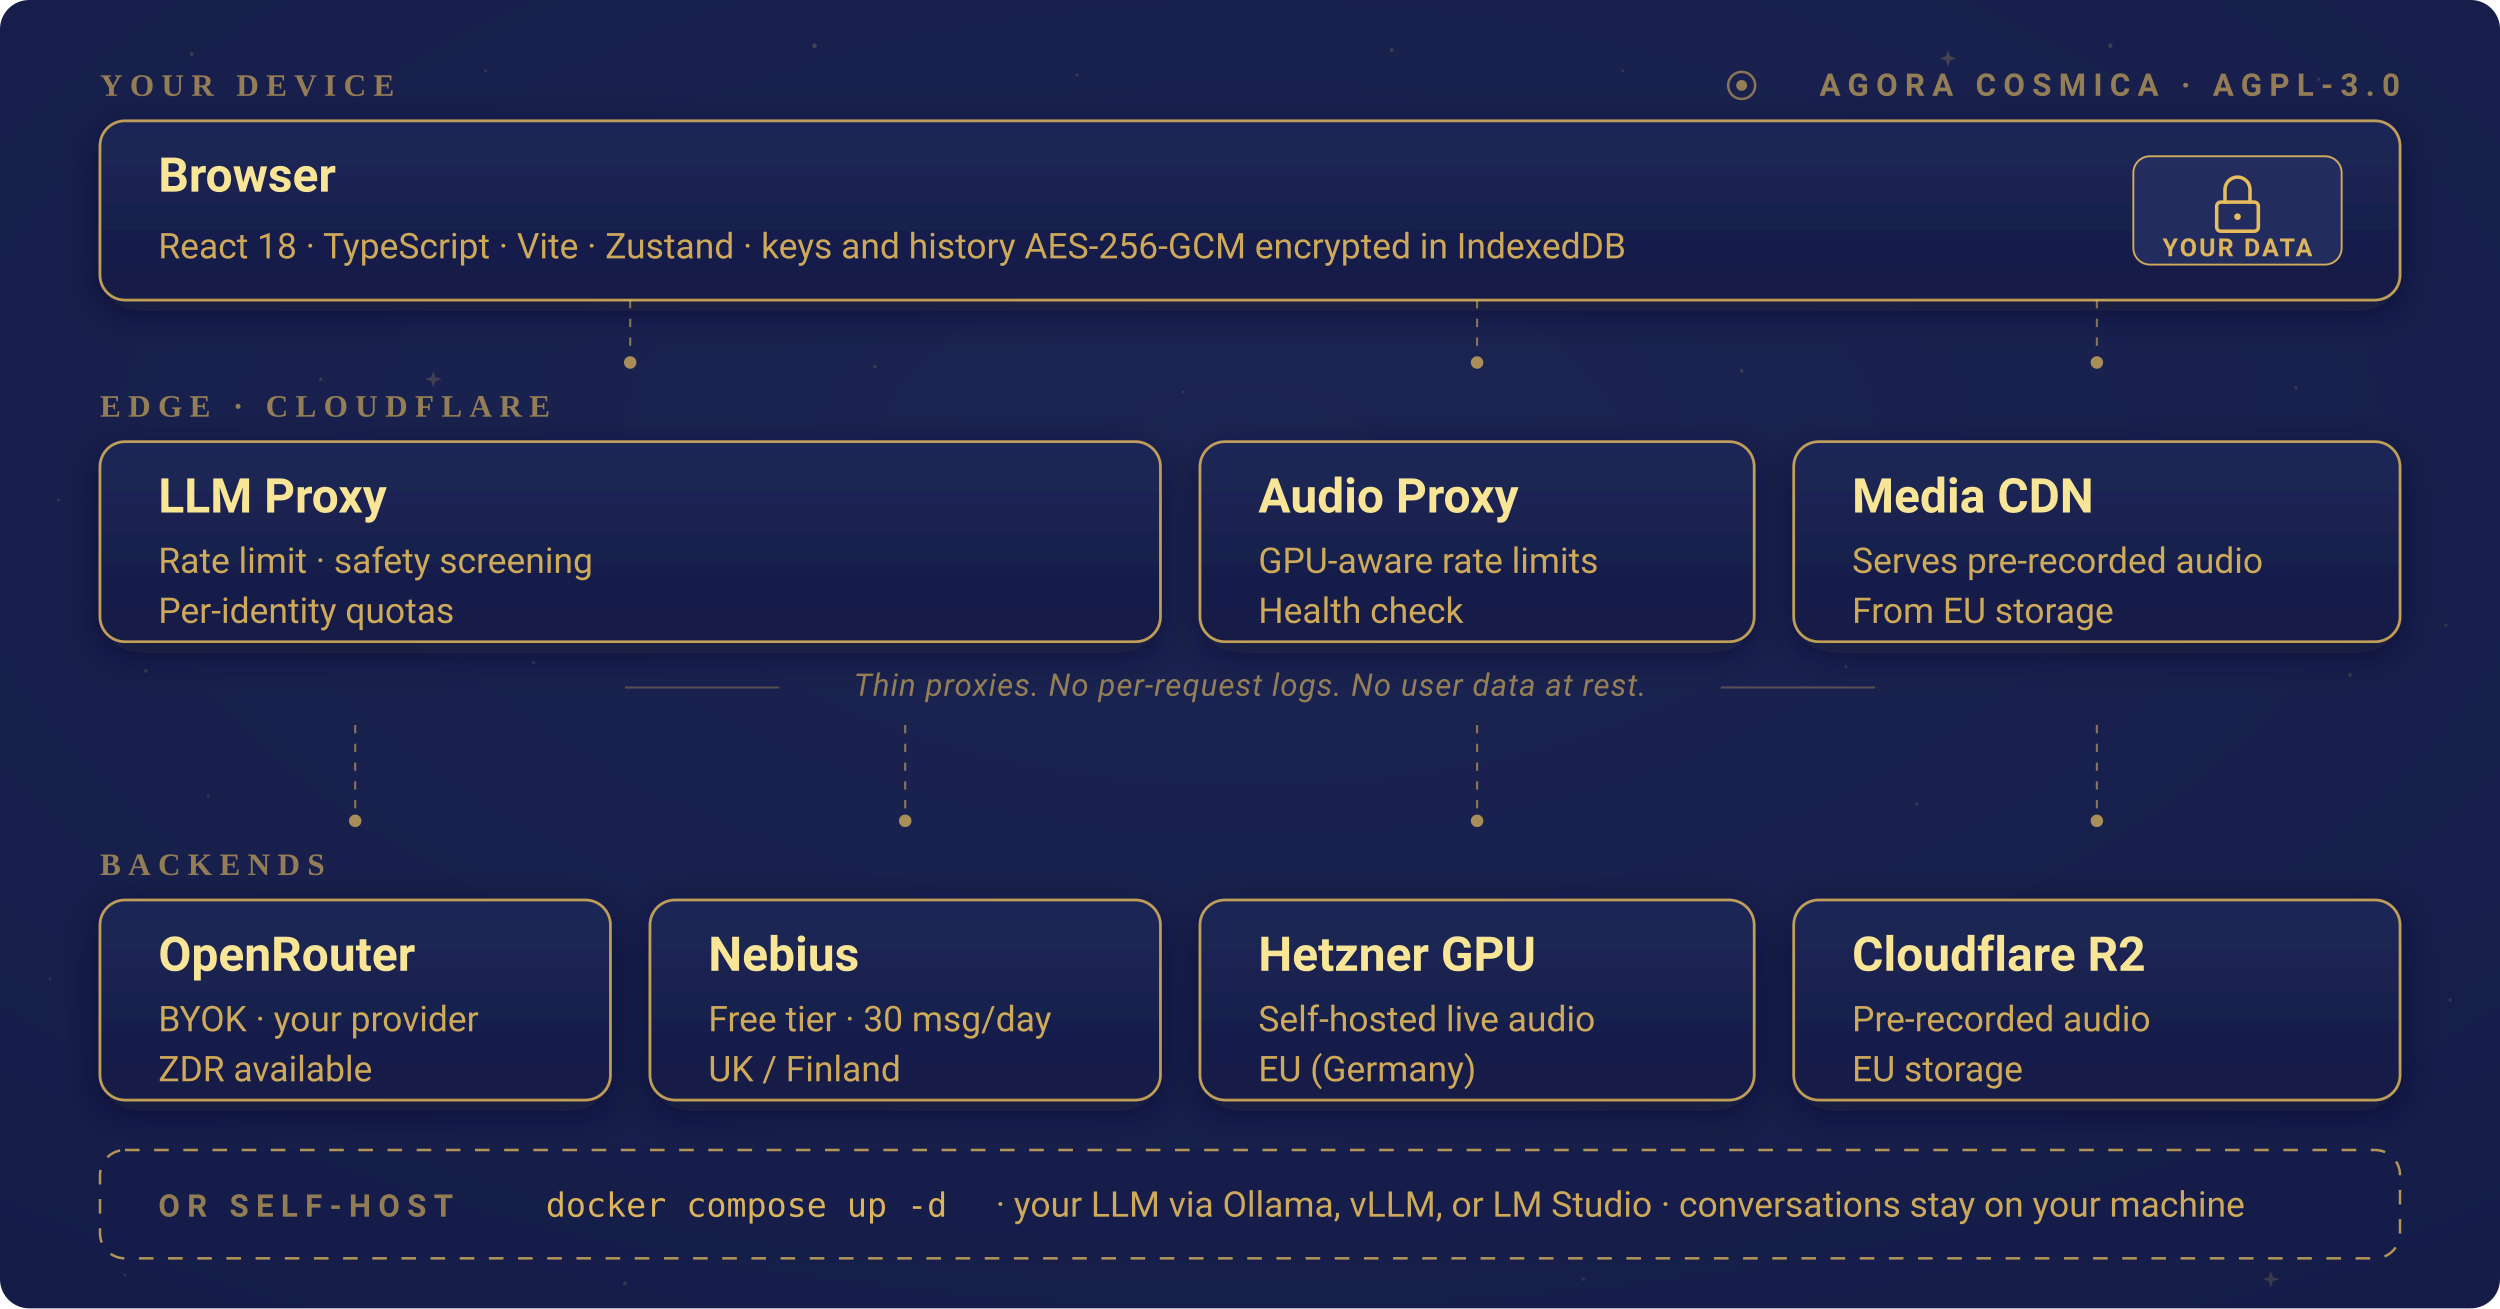
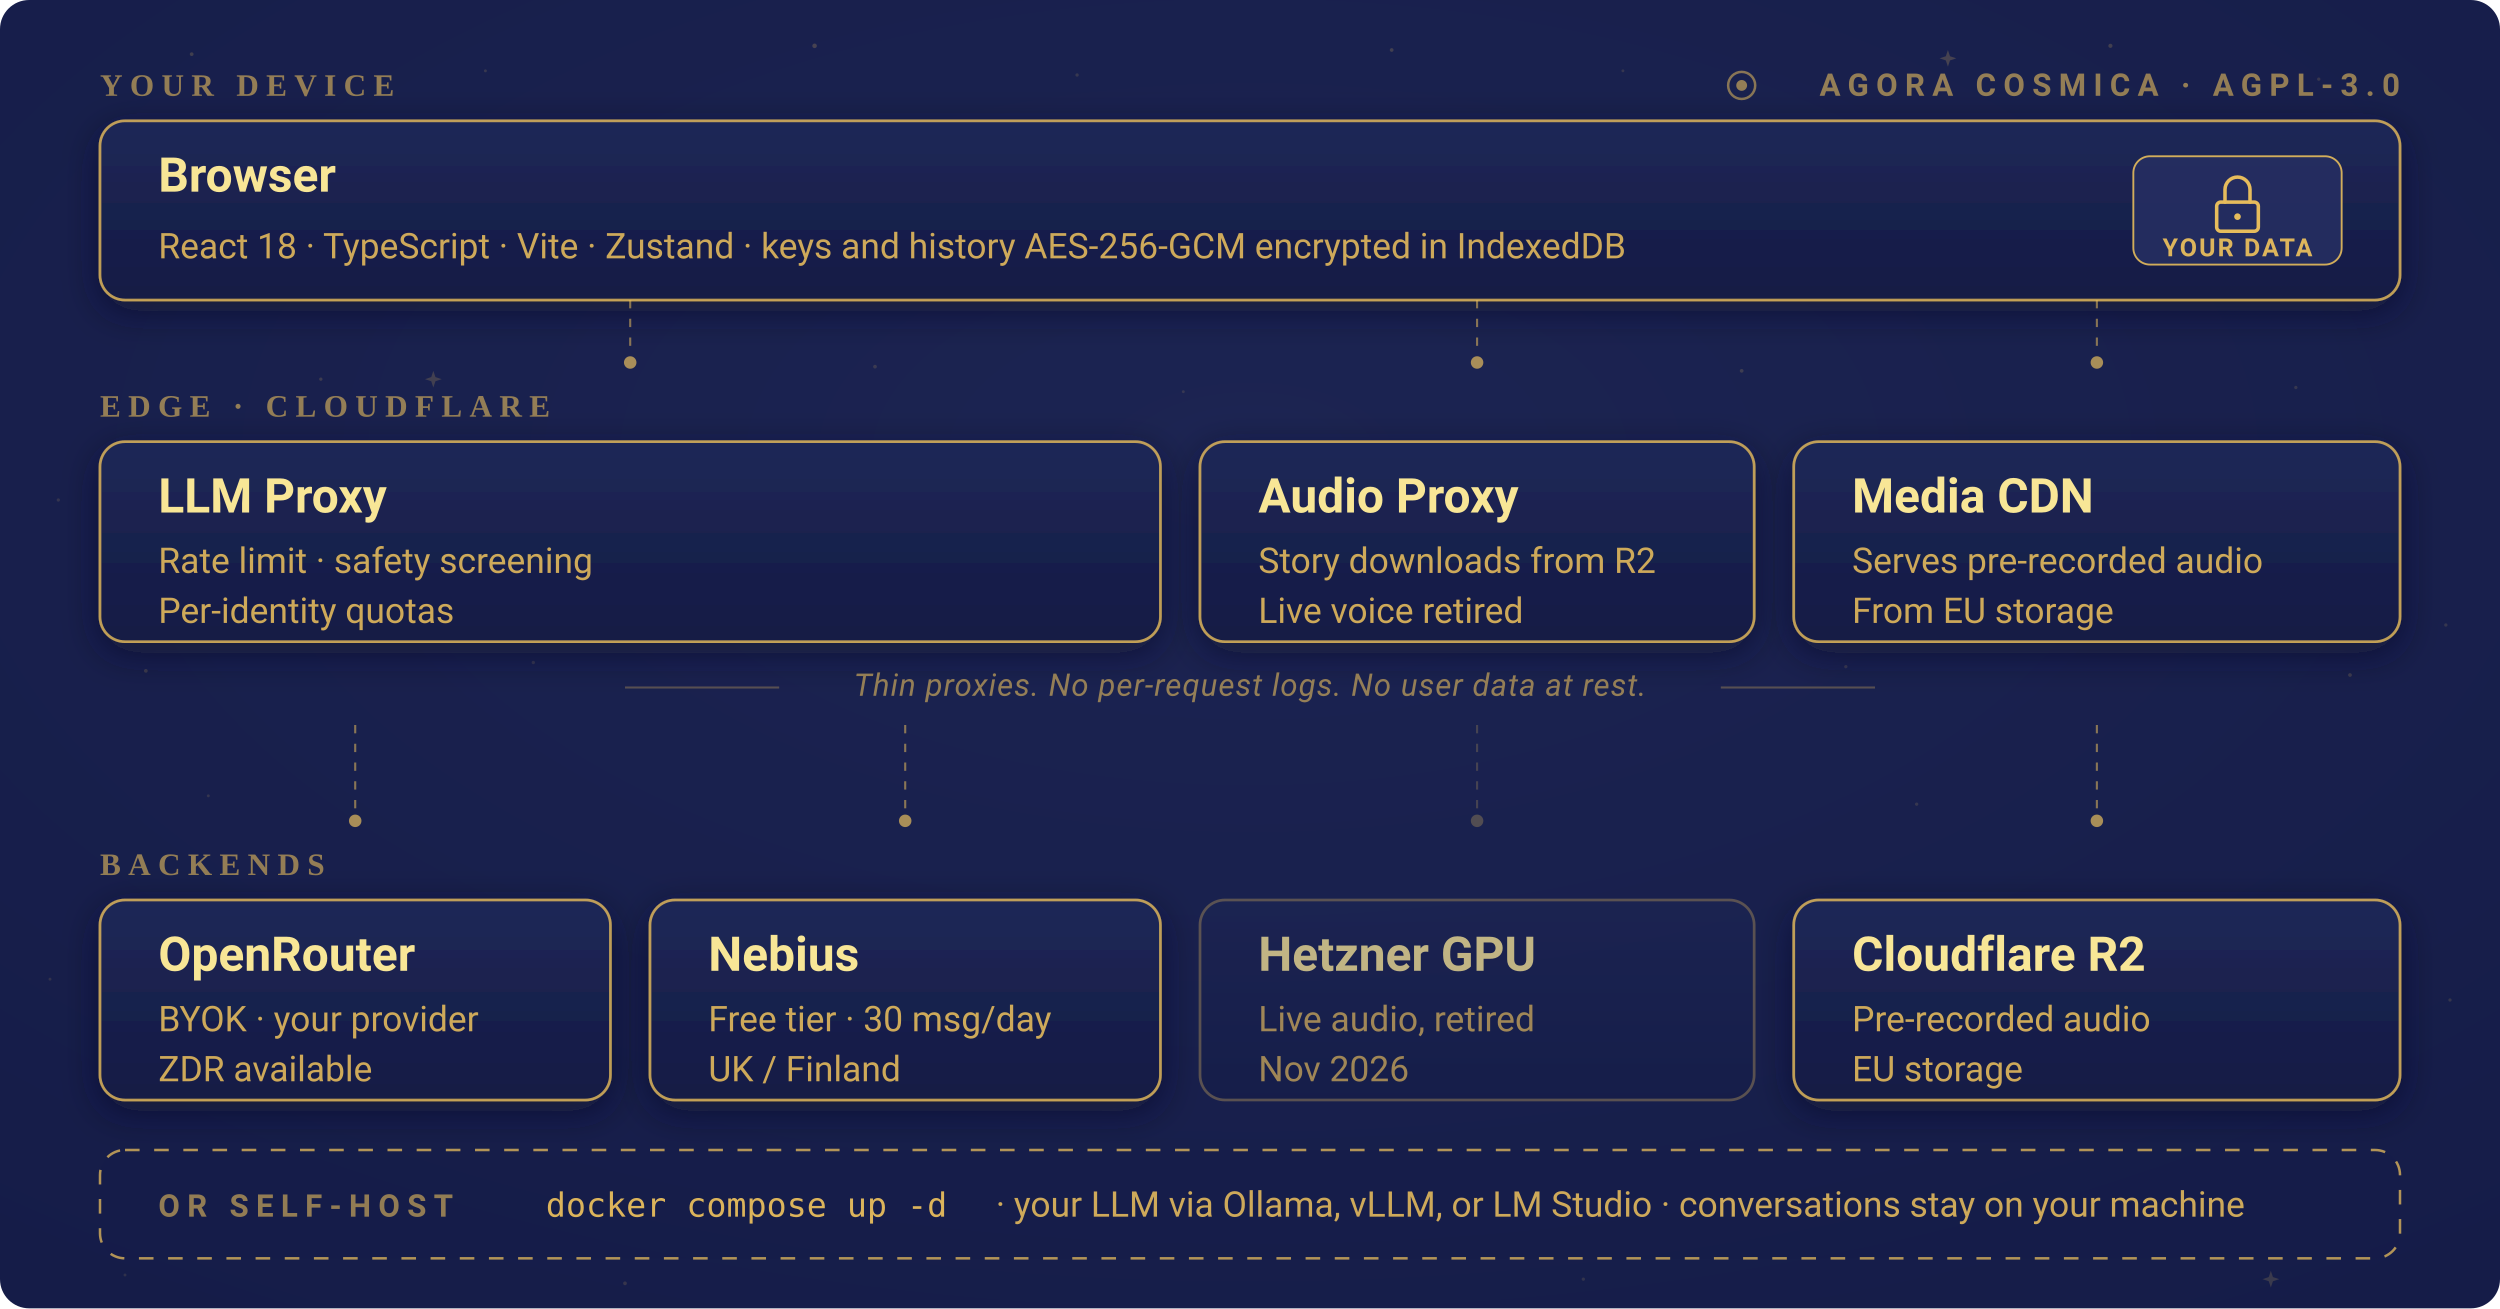
- <svg xmlns="http://www.w3.org/2000/svg" viewBox="0 0 1200 628" preserveAspectRatio="xMidYMid meet" role="img" aria-label="Agora Cosmica architecture diagram. Three tiers: your browser holds all user data and the encrypted BYOK key. Two Cloudflare Workers act as thin proxies with no user data and no per-request logs, next to the media CDN that serves pre-recorded audio. Backends include Nebius in the United Kingdom and Finland for the free tier, OpenRouter for BYOK inference with ZDR providers available, Hetzner GPU in Germany for self-hosted live audio, and Cloudflare R2 in EU storage for pre-recorded media. A fourth self-host row shows the same app running from docker compose with a local LLM via Ollama, vLLM, or LM Studio, so conversations stay on your machine.">
+ <svg xmlns="http://www.w3.org/2000/svg" viewBox="0 0 1200 628" preserveAspectRatio="xMidYMid meet" role="img" aria-label="Agora Cosmica architecture diagram. Three tiers: your browser holds all user data and the encrypted BYOK key. Two Cloudflare Workers act as thin proxies with no user data and no per-request logs, next to the media CDN that serves pre-recorded audio. Backends include Nebius in the United Kingdom and Finland for the free tier, OpenRouter for BYOK inference with ZDR providers available, a Hetzner GPU in Germany that ran self-hosted live audio until it was retired in November 2026, and Cloudflare R2 in EU storage for pre-recorded media. A fourth self-host row shows the same app running from docker compose with a local LLM via Ollama, vLLM, or LM Studio, so conversations stay on your machine.">
  <defs>
    <radialGradient id="bg" cx="50%" cy="35%" r="80%">
      <stop offset="0%" stop-color="#1c2452" />
      <stop offset="100%" stop-color="#151c48" />
    </radialGradient>
    <linearGradient id="panel" x1="0" y1="0" x2="0" y2="1">
      <stop offset="0%" stop-color="#1f2857" />
      <stop offset="100%" stop-color="#131a44" />
    </linearGradient>
    <filter id="lift" x="-15%" y="-25%" width="130%" height="160%">
      <feDropShadow dx="0" dy="5" stdDeviation="9" flood-color="#080d2c" flood-opacity="0.55" />
    </filter>
    <style>
      .label { font-family: ui-sans-serif, system-ui, -apple-system, "Segoe UI", Roboto, "Helvetica Neue", Arial, sans-serif; fill: #e6bc5c; }
      .mono { font-family: ui-monospace, "SF Mono", SFMono-Regular, Menlo, Consolas, monospace; }
      .tier-label { font-size: 15px; letter-spacing: 3.5px; fill: #e6bc5c; opacity: 0.6; font-weight: 600; }
      .box-title { font-size: 23px; font-weight: 600; fill: #f8e696; }
      .box-sub { font-size: 17px; fill: #e6bc5c; opacity: 0.88; }
      .note { font-size: 15px; fill: #e6bc5c; opacity: 0.6; letter-spacing: 0.5px; font-style: italic; }
      .badge-text { font-size: 12px; fill: #e6bc5c; opacity: 0.95; letter-spacing: 1px; font-weight: 600; }
      .panel-box { fill: url(#panel); stroke: #e6bc5c; stroke-width: 1.3; stroke-opacity: 0.8; }
      .flow { stroke: #e6bc5c; stroke-width: 1; opacity: 0.55; stroke-dasharray: 4 5; }
      .flow-dot { fill: #e6bc5c; opacity: 0.7; }
      .star { fill: #e6bc5c; }
      .rule { stroke: #e6bc5c; stroke-width: 1; opacity: 0.3; }
    </style>
  </defs>
  <rect width="1200" height="628" fill="url(#bg)" rx="14" />
  <g>
    <circle class="star" cx="92" cy="26" r="0.9" opacity="0.20" />
    <circle class="star" cx="233" cy="34" r="0.7" opacity="0.16" />
    <circle class="star" cx="391" cy="22" r="1.1" opacity="0.22" />
    <circle class="star" cx="517" cy="36" r="0.8" opacity="0.15" />
    <circle class="star" cx="668" cy="24" r="0.9" opacity="0.20" />
    <circle class="star" cx="779" cy="34" r="0.7" opacity="0.14" />
    <circle class="star" cx="1013" cy="22" r="1.0" opacity="0.20" />
    <circle class="star" cx="1113" cy="38" r="0.8" opacity="0.16" />
    <circle class="star" cx="154" cy="182" r="0.8" opacity="0.18" />
    <circle class="star" cx="420" cy="176" r="0.9" opacity="0.16" />
    <circle class="star" cx="568" cy="188" r="0.7" opacity="0.14" />
    <circle class="star" cx="836" cy="178" r="0.9" opacity="0.18" />
    <circle class="star" cx="1102" cy="186" r="0.8" opacity="0.15" />
    <circle class="star" cx="70" cy="322" r="0.9" opacity="0.18" />
    <circle class="star" cx="256" cy="318" r="0.8" opacity="0.15" />
    <circle class="star" cx="886" cy="320" r="0.8" opacity="0.16" />
    <circle class="star" cx="1128" cy="324" r="0.9" opacity="0.18" />
    <circle class="star" cx="100" cy="382" r="0.7" opacity="0.14" />
    <circle class="star" cx="920" cy="386" r="0.8" opacity="0.15" />
    <circle class="star" cx="28" cy="240" r="0.8" opacity="0.14" />
    <circle class="star" cx="24" cy="470" r="0.7" opacity="0.13" />
    <circle class="star" cx="1174" cy="300" r="0.8" opacity="0.15" />
    <circle class="star" cx="1176" cy="480" r="0.8" opacity="0.15" />
    <circle class="star" cx="300" cy="616" r="0.9" opacity="0.16" />
    <circle class="star" cx="760" cy="614" r="0.8" opacity="0.14" />
    <circle class="star" cx="60" cy="612" r="0.7" opacity="0.13" />
    <path class="star" opacity="0.22" d="M 935 24 L 936 27 L 939 28 L 936 29 L 935 32 L 934 29 L 931 28 L 934 27 Z" />
    <path class="star" opacity="0.20" d="M 208 178 L 209 181 L 212 182 L 209 183 L 208 186 L 207 183 L 204 182 L 207 181 Z" />
    <path class="star" opacity="0.18" d="M 1090 610 L 1091 613 L 1094 614 L 1091 615 L 1090 618 L 1089 615 L 1086 614 L 1089 613 Z" />
  </g>
  <g>
    <circle cx="836" cy="41" r="6.5" fill="none" stroke="#e6bc5c" stroke-width="1.2" opacity="0.55" />
    <circle cx="836" cy="41" r="2.6" fill="#e6bc5c" opacity="0.6" />
    <text x="1152" y="46" class="label tier-label" text-anchor="end">AGORA COSMICA · AGPL-3.0</text>
  </g>
  <text x="48" y="46" class="tier-label">YOUR DEVICE</text>
  <g>
    <rect x="48" y="58" width="1104" height="86" rx="12" class="panel-box" stroke-width="1.5" stroke-opacity="0.9" filter="url(#lift)" />
    <text x="76" y="92" class="label box-title">Browser</text>
    <text x="76" y="124" class="label box-sub">React 18 · TypeScript · Vite · Zustand · keys and history AES-256-GCM encrypted in IndexedDB</text>
    <g transform="translate(1024, 75)">
      <rect x="0" y="0" width="100" height="52" rx="8" fill="#252e60" stroke="#e6bc5c" stroke-width="0.9" opacity="0.9" />
      <path d="M 44 22 v -6 a 6 6 0 0 1 12 0 v 6" stroke="#e6bc5c" stroke-width="1.7" fill="none" stroke-linecap="round" />
      <rect x="40" y="22" width="20" height="14" rx="2" fill="none" stroke="#e6bc5c" stroke-width="1.7" />
      <circle cx="50" cy="29" r="1.6" fill="#e6bc5c" />
      <text x="50" y="48" class="label badge-text" text-anchor="middle">YOUR DATA</text>
    </g>
  </g>
  <line x1="302.5" y1="144" x2="302.5" y2="170" class="flow" />
  <circle cx="302.5" cy="174" r="3" class="flow-dot" />
  <line x1="709" y1="144" x2="709" y2="170" class="flow" />
  <circle cx="709" cy="174" r="3" class="flow-dot" />
  <line x1="1006.5" y1="144" x2="1006.5" y2="170" class="flow" />
  <circle cx="1006.5" cy="174" r="3" class="flow-dot" />
  <text x="48" y="200" class="tier-label">EDGE · CLOUDFLARE</text>
  <g>
    <rect x="48" y="212" width="509" height="96" rx="12" class="panel-box" filter="url(#lift)" />
    <text x="76" y="246" class="label box-title">LLM Proxy</text>
    <text x="76" y="275" class="label box-sub">Rate limit · safety screening</text>
    <text x="76" y="299" class="label box-sub">Per-identity quotas</text>
    <rect x="576" y="212" width="266" height="96" rx="12" class="panel-box" filter="url(#lift)" />
    <text x="604" y="246" class="label box-title">Audio Proxy</text>
-     <text x="604" y="275" class="label box-sub">GPU-aware rate limits</text>
-     <text x="604" y="299" class="label box-sub">Health check</text>
+     <text x="604" y="275" class="label box-sub">Story downloads from R2</text>
+     <text x="604" y="299" class="label box-sub">Live voice retired</text>
    <rect x="861" y="212" width="291" height="96" rx="12" class="panel-box" filter="url(#lift)" />
    <text x="889" y="246" class="label box-title">Media CDN</text>
    <text x="889" y="275" class="label box-sub">Serves pre-recorded audio</text>
    <text x="889" y="299" class="label box-sub">From EU storage</text>
  </g>
  <line x1="300" y1="330" x2="374" y2="330" class="rule" />
  <text x="600" y="334" class="label note" text-anchor="middle">Thin proxies. No per-request logs. No user data at rest.</text>
  <line x1="826" y1="330" x2="900" y2="330" class="rule" />
  <line x1="170.5" y1="348" x2="170.5" y2="390" class="flow" />
  <circle cx="170.5" cy="394" r="3" class="flow-dot" />
  <line x1="434.5" y1="348" x2="434.5" y2="390" class="flow" />
  <circle cx="434.5" cy="394" r="3" class="flow-dot" />
-   <line x1="709" y1="348" x2="709" y2="390" class="flow" />
-   <circle cx="709" cy="394" r="3" class="flow-dot" />
+   <g opacity="0.4">
+     <line x1="709" y1="348" x2="709" y2="390" class="flow" />
+     <circle cx="709" cy="394" r="3" class="flow-dot" />
+   </g>
  <line x1="1006.5" y1="348" x2="1006.5" y2="390" class="flow" />
  <circle cx="1006.5" cy="394" r="3" class="flow-dot" />
  <text x="48" y="420" class="tier-label">BACKENDS</text>
  <g>
    <rect x="48" y="432" width="245" height="96" rx="12" class="panel-box" filter="url(#lift)" />
    <text x="76" y="466" class="label box-title">OpenRouter</text>
    <text x="76" y="495" class="label box-sub">BYOK · your provider</text>
    <text x="76" y="519" class="label box-sub">ZDR available</text>
    <rect x="312" y="432" width="245" height="96" rx="12" class="panel-box" filter="url(#lift)" />
    <text x="340" y="466" class="label box-title">Nebius</text>
    <text x="340" y="495" class="label box-sub">Free tier · 30 msg/day</text>
    <text x="340" y="519" class="label box-sub">UK / Finland</text>
-     <rect x="576" y="432" width="266" height="96" rx="12" class="panel-box" filter="url(#lift)" />
-     <text x="604" y="466" class="label box-title">Hetzner GPU</text>
-     <text x="604" y="495" class="label box-sub">Self-hosted live audio</text>
-     <text x="604" y="519" class="label box-sub">EU (Germany)</text>
+     <rect x="576" y="432" width="266" height="96" rx="12" class="panel-box" opacity="0.4" />
+     <g opacity="0.75">
+       <text x="604" y="466" class="label box-title">Hetzner GPU</text>
+       <text x="604" y="495" class="label box-sub">Live audio, retired</text>
+       <text x="604" y="519" class="label box-sub">Nov 2026</text>
+     </g>
    <rect x="861" y="432" width="291" height="96" rx="12" class="panel-box" filter="url(#lift)" />
    <text x="889" y="466" class="label box-title">Cloudflare R2</text>
    <text x="889" y="495" class="label box-sub">Pre-recorded audio</text>
    <text x="889" y="519" class="label box-sub">EU storage</text>
  </g>
  <g>
    <rect x="48" y="552" width="1104" height="52" rx="12" fill="#151c48" fill-opacity="0.35" stroke="#e6bc5c" stroke-width="1.2" stroke-opacity="0.75" stroke-dasharray="7 7" />
    <text x="76" y="584" class="label tier-label" opacity="0.85">OR SELF-HOST</text>
    <text x="262" y="584" class="label mono" font-size="16" fill="#f8e696" opacity="0.95">docker compose up -d</text>
    <text x="478" y="584" class="label box-sub">· your LLM via Ollama, vLLM, or LM Studio · conversations stay on your machine</text>
  </g>
</svg>
